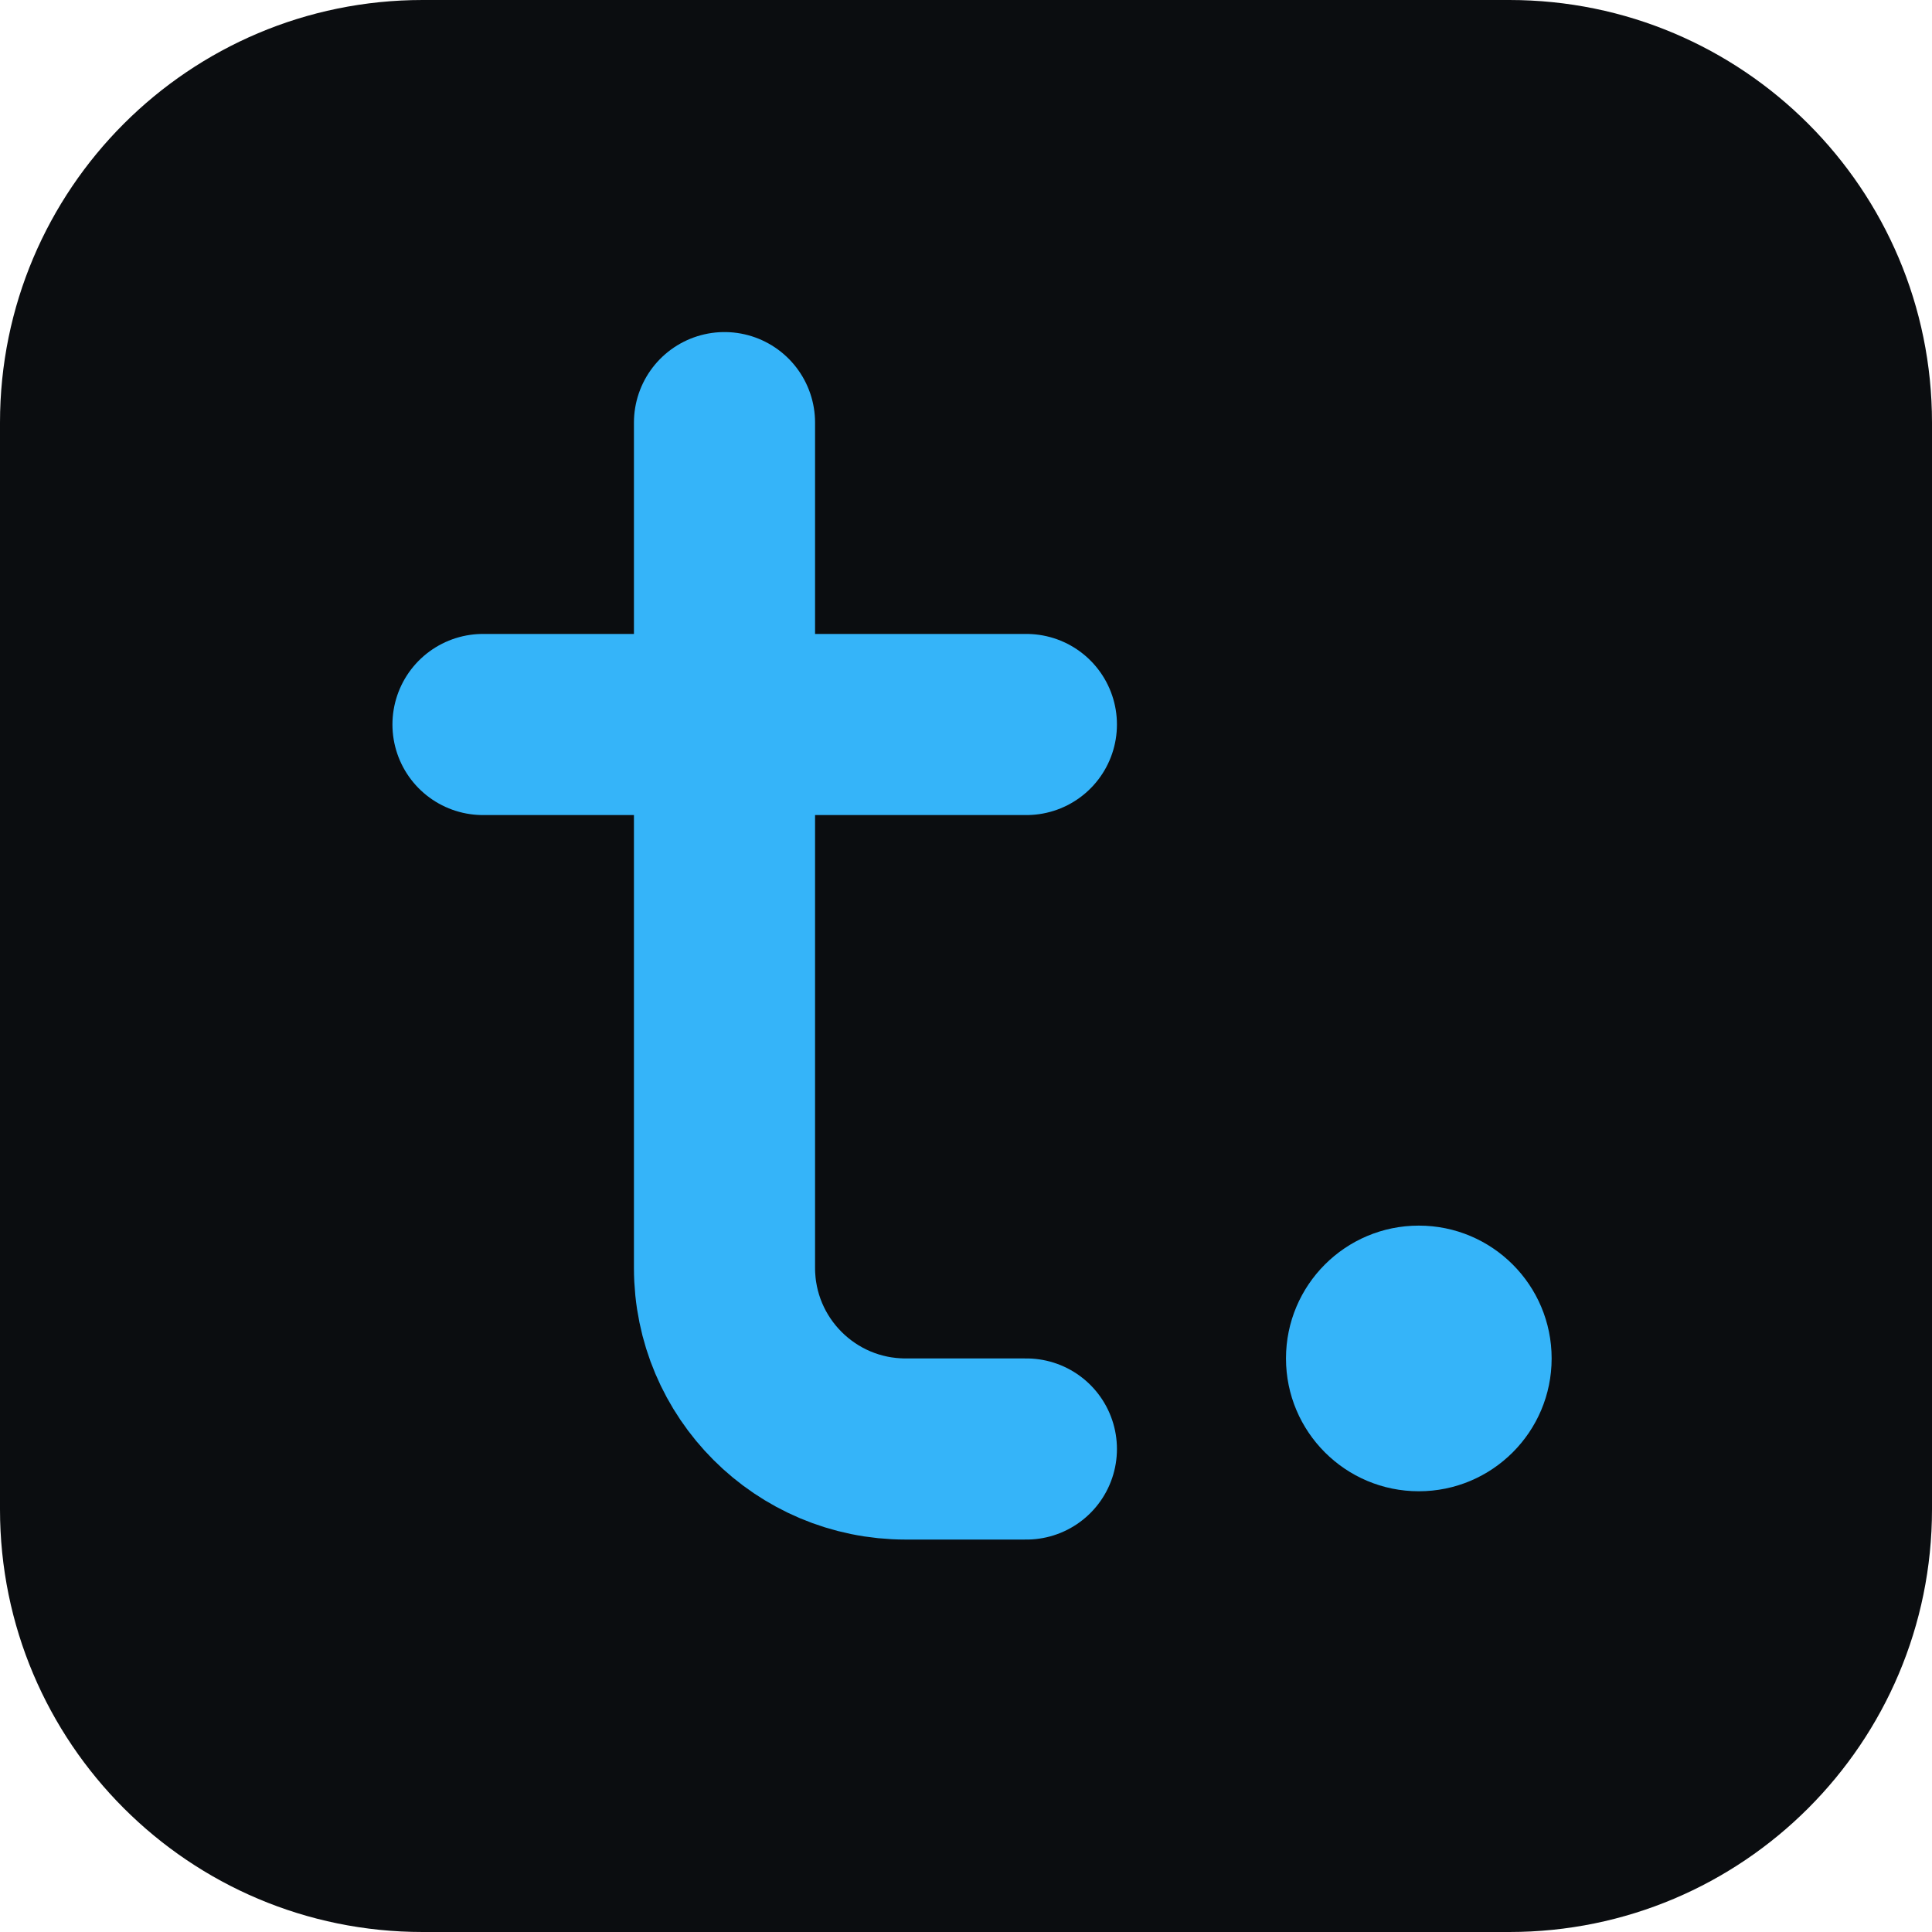
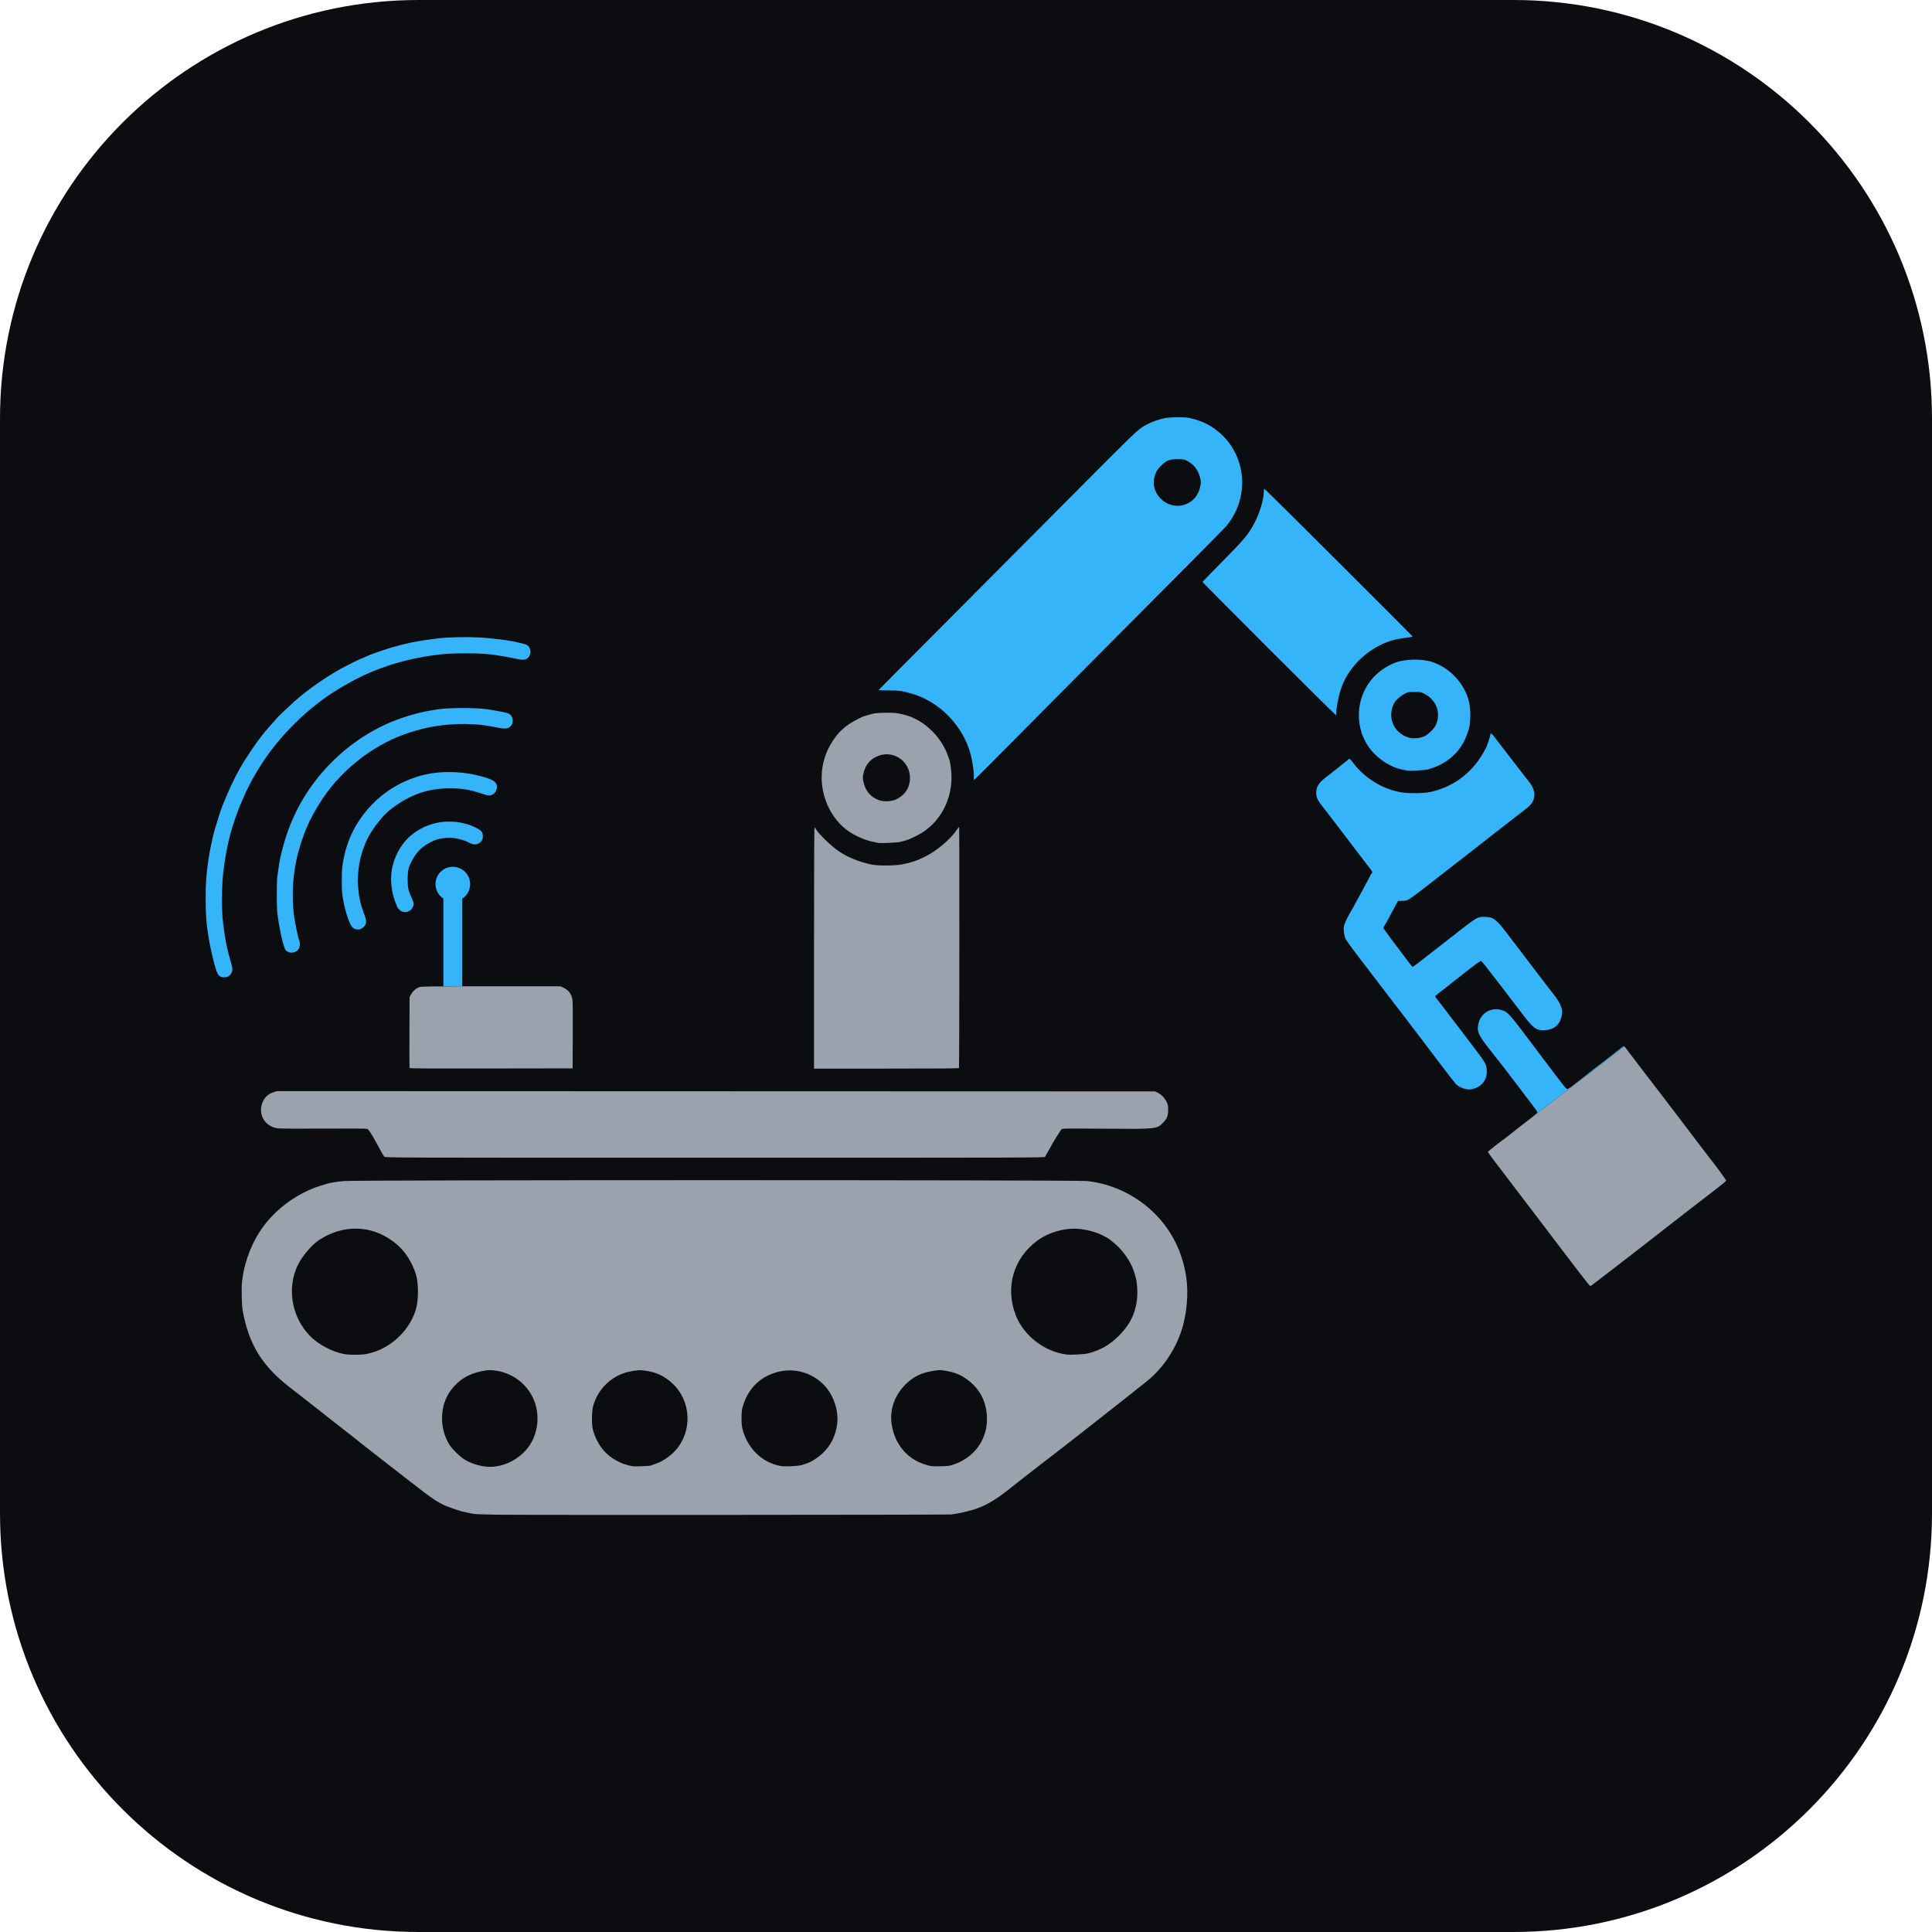
- <svg xmlns="http://www.w3.org/2000/svg" viewBox="0 0 32 32">
-   <rect width="32" height="32" rx="7" fill="#0b0d10" />
-   <path d="M12 7v14a3 3 0 0 0 3 3h2M8 12h9" fill="none" stroke="#35b4f9" stroke-width="3" stroke-linecap="round" stroke-linejoin="round" />
-   <circle cx="23.5" cy="22.5" r="2.2" fill="#35b4f9" />
+ <svg xmlns="http://www.w3.org/2000/svg" viewBox="0 0 1200 1200">
+   <rect width="1200" height="1200" rx="260" fill="#0b0d10" />
+   <g transform="translate(90.0 221.2) scale(0.97682) translate(23.8 -116.3)">
+     <defs>
+       <clipPath id="sv1-doigt">
+         <polygon points="797,647 950,530 950,480 760,480 760,647" />
+       </clipPath>
+       <clipPath id="sv1-bloc">
+         <polygon points="797,647 950,530 1100,530 1100,1000 760,1000 760,647" />
+       </clipPath>
+     </defs>
+     <path fill="#9AA3AD" fill-rule="evenodd" d="M199.83 852.98C191.24 852.86 186.10 852.66 184.67 852.37C177.72 850.99 177.02 850.80 171.17 848.74C163.37 846.00 160.54 844.17 143.50 830.84C141.48 829.26 137.51 826.17 134.67 823.98C131.82 821.78 128.07 818.86 126.33 817.48C124.59 816.10 121.44 813.64 119.33 812.02C117.22 810.40 115.05 808.70 114.50 808.24C112.42 806.52 108.03 803.05 104.17 800.07C101.97 798.38 99.09 796.13 97.78 795.08C96.46 794.03 93.46 791.67 91.11 789.85C88.76 788.02 86.76 786.44 86.67 786.33C86.58 786.23 84.62 784.69 82.33 782.92C80.04 781.15 76.82 778.64 75.17 777.33C73.52 776.03 70.57 773.74 68.62 772.23C50.70 758.42 42.28 744.74 38.33 723.00C37.75 719.83 37.51 707.98 37.96 704.81C38.81 698.71 39.05 697.49 40.02 693.92C43.32 681.86 48.94 671.65 56.82 663.37C64.59 655.21 73.99 648.95 84.50 644.93C85.42 644.58 87.14 644.00 88.33 643.65C89.52 643.29 90.95 642.85 91.50 642.68C93.81 641.95 97.82 641.29 102.67 640.83C110.53 640.09 568.71 640.09 575.38 640.83C600.80 643.65 623.35 660.26 633.13 683.36C633.47 684.17 633.88 685.13 634.04 685.50C634.57 686.74 636.43 692.49 636.68 693.67C636.82 694.31 637.25 696.25 637.63 697.97C639.85 707.95 639.38 720.95 636.38 732.33C632.73 746.20 624.13 759.50 613.17 768.23C602.66 776.60 589.44 787.06 585.83 789.84C584.18 791.12 580.66 793.90 578.00 796.01C575.34 798.13 571.67 801.01 569.83 802.42C568.00 803.82 565.07 806.10 563.33 807.48C561.59 808.86 557.54 812.00 554.33 814.46C551.12 816.93 546.31 820.64 543.63 822.72C540.94 824.80 536.89 827.94 534.63 829.69C532.36 831.45 528.40 834.58 525.83 836.64C516.83 843.87 509.88 847.82 502.50 849.91C496.86 851.50 493.41 852.24 488.83 852.83C486.78 853.09 217.90 853.24 199.83 852.98ZM199.23 822.31C206.38 821.32 213.16 817.73 218.21 812.23C225.59 804.19 227.89 791.62 223.92 781.00C220.10 770.78 211.09 763.39 200.17 761.52C196.24 760.84 194.50 760.87 190.67 761.65C181.83 763.44 175.86 767.09 170.82 773.77C163.58 783.36 163.22 798.08 169.96 808.67C171.81 811.58 177.10 816.61 180.07 818.28C186.05 821.65 193.16 823.14 199.23 822.31ZM297.67 821.74C298.12 821.55 299.32 821.14 300.33 820.83C305.06 819.41 310.33 815.85 314.00 811.61C324.36 799.62 323.48 780.82 312.04 769.92C306.30 764.45 300.95 762.06 292.43 761.16C289.88 760.89 284.55 761.70 281.00 762.90C271.40 766.14 264.19 773.74 261.26 783.71C260.28 787.04 260.20 796.06 261.12 799.17C264.30 809.95 270.36 816.66 280.50 820.66C281.32 820.99 284.87 821.94 286.00 822.14C287.55 822.41 296.83 822.09 297.67 821.74ZM394.00 821.39C398.77 819.92 401.03 818.80 404.58 816.10C410.83 811.36 414.69 804.97 416.15 796.97C417.29 790.67 416.22 784.06 412.99 777.58C407.20 765.95 393.93 759.36 381.00 761.69C368.45 763.95 359.42 772.43 356.14 785.00C355.37 787.94 355.37 795.32 356.14 798.33C359.31 810.80 368.47 819.77 380.33 822.01C383.04 822.52 391.57 822.13 394.00 821.39ZM490.54 821.03C507.34 815.30 515.49 798.59 509.89 781.33C507.86 775.06 503.03 769.27 496.58 765.36C493.37 763.42 490.20 762.30 485.83 761.56C481.96 760.90 481.71 760.90 478.00 761.44C470.13 762.59 464.74 765.19 459.77 770.22C452.50 777.58 449.47 786.87 451.20 796.50C453.30 808.18 460.67 817.09 471.23 820.72C475.43 822.16 476.56 822.31 482.33 822.18C487.08 822.08 487.75 821.99 490.54 821.03ZM115.67 751.01C129.10 749.06 141.64 739.22 147.11 726.33C149.07 721.72 149.83 717.42 149.80 711.00C149.78 703.81 148.97 700.09 146.12 694.09C143.21 687.96 139.40 683.27 134.10 679.28C120.00 668.69 102.23 668.32 87.00 678.30C82.51 681.24 76.60 688.07 73.78 693.58C65.53 709.70 70.03 730.55 84.25 742.08C90.04 746.78 98.63 750.54 104.83 751.10C107.68 751.36 113.60 751.31 115.67 751.01ZM576.00 750.38C583.70 748.45 589.70 745.02 595.52 739.19C602.36 732.35 605.83 725.50 606.99 716.56C607.57 712.10 607.12 704.78 606.07 701.50C605.89 700.95 605.47 699.60 605.13 698.50C603.60 693.54 600.00 687.71 595.69 683.21C593.79 681.22 588.70 677.00 588.20 677.00C588.11 677.00 587.30 676.57 586.42 676.05C582.48 673.73 576.58 671.96 570.60 671.30C561.72 670.33 550.97 673.29 543.62 678.74C528.51 689.94 523.16 708.20 529.81 725.83C534.78 739.01 548.11 749.38 562.33 751.13C565.04 751.46 573.54 751.00 576.00 750.38ZM128.43 625.35C128.13 624.99 127.43 623.90 126.89 622.93C125.54 620.49 124.05 617.78 123.10 616.00C120.57 611.27 118.43 607.99 117.66 607.67C117.09 607.43 108.39 607.37 89.83 607.48C71.68 607.58 62.07 607.52 60.50 607.28C52.88 606.12 48.44 599.32 50.55 592.05C51.66 588.22 54.23 585.54 57.92 584.37L60.17 583.65L339.33 583.74L618.50 583.83L620.01 584.56C622.45 585.73 624.52 587.80 625.74 590.26C626.74 592.31 626.83 592.74 626.83 595.66C626.83 599.48 626.13 601.19 623.47 603.88C619.63 607.78 619.30 607.81 586.11 607.55C561.38 607.36 559.68 607.38 559.04 607.92C558.47 608.39 552.67 617.76 552.67 618.20C552.67 618.27 551.80 619.79 550.73 621.58C549.67 623.37 548.70 625.10 548.58 625.42C548.37 625.97 537.90 626.00 338.67 626.00C130.82 626.00 128.99 625.99 128.43 625.35ZM144.48 568.90C144.39 568.66 144.35 558.42 144.41 546.15L144.50 523.83L145.49 522.05C146.61 520.02 148.49 518.37 150.59 517.55C151.89 517.05 155.85 517.00 196.26 517.00L240.50 517.01L242.17 517.78C245.43 519.31 247.25 521.57 247.98 525.00C248.26 526.32 248.34 532.74 248.27 548.00L248.17 569.17L196.41 569.25C153.92 569.32 144.62 569.26 144.48 568.90ZM401.67 492.67C401.67 443.64 401.78 416.00 401.99 416.00C402.17 416.00 402.49 416.34 402.71 416.75C404.47 420.06 412.55 427.88 417.84 431.40C423.52 435.17 429.97 437.76 438.17 439.55C442.32 440.46 453.31 440.38 458.00 439.41C464.18 438.12 466.91 437.19 472.44 434.47C479.66 430.91 488.30 423.61 492.38 417.59C493.10 416.53 493.80 415.67 493.93 415.67C494.19 415.67 494.10 568.23 493.84 568.92C493.72 569.25 484.18 569.33 447.68 569.33L401.67 569.33L401.67 492.67ZM442.33 425.79C436.04 424.63 432.18 423.28 426.66 420.29C413.59 413.20 405.33 396.89 406.66 380.78C407.32 372.78 410.16 365.42 415.17 358.68C419.35 353.07 423.73 349.75 432.33 345.67C432.86 345.42 436.35 344.39 439.17 343.65C441.89 342.94 452.11 342.83 455.41 343.48C458.07 344.01 462.30 345.18 463.33 345.68C463.61 345.81 464.58 346.27 465.50 346.69C474.32 350.76 482.43 359.38 486.10 368.58C488.05 373.46 488.33 374.59 488.84 379.38C490.73 397.33 481.79 414.13 466.44 421.50C461.32 423.95 460.45 424.27 456.33 425.19C453.91 425.72 444.24 426.14 442.33 425.79ZM454.02 398.08C459.58 395.40 462.67 390.56 462.67 384.54C462.67 373.31 451.24 366.11 441.21 371.04C437.02 373.09 434.41 376.40 433.19 381.21C432.52 383.83 432.54 384.96 433.29 387.83C434.70 393.23 437.88 396.77 443.05 398.69C445.96 399.76 451.13 399.48 454.02 398.08Z" />
+     <path fill="#35B4F9" fill-rule="evenodd" d="M28.87 510.87C31.42 509.55 32.45 506.82 31.49 503.94C31.16 502.94 30.38 500.15 29.35 496.20C28.14 491.58 26.90 484.92 26.39 480.34C26.26 479.12 26.03 477.37 25.90 476.44C24.92 469.87 24.99 453.48 26.02 444.72C27.62 431.11 29.84 421.05 33.64 410.27C35.80 404.12 36.30 402.82 37.91 399.22C38.19 398.58 38.83 397.11 39.32 395.97C40.91 392.24 44.73 384.79 46.17 382.58C46.30 382.36 46.54 381.96 46.69 381.67C46.83 381.39 47.15 380.84 47.39 380.46C47.64 380.08 48.19 379.20 48.60 378.51C59.23 360.83 76.72 342.73 94.52 330.98C103.99 324.74 114.84 319.05 123.38 315.87C124.31 315.52 125.30 315.13 125.59 315.00C126.07 314.79 129.26 313.65 131.83 312.77C132.40 312.57 133.34 312.28 133.91 312.11C134.48 311.96 135.53 311.65 136.25 311.44C143.05 309.41 151.81 307.54 159.26 306.55C166.75 305.54 171.07 305.27 180.06 305.27C191.85 305.26 197.98 305.87 209.96 308.27C217.08 309.70 217.70 309.70 219.46 308.36C222.23 306.24 221.98 301.72 219.00 299.90C217.85 299.20 209.67 297.40 204.89 296.79C196.38 295.70 194.28 295.49 189.29 295.21C180.78 294.74 169.44 294.97 162.52 295.77C158.72 296.20 151.66 297.23 149.25 297.70C148.11 297.93 146.29 298.28 145.22 298.47C143.08 298.88 135.95 300.66 133.74 301.34C132.98 301.58 131.53 302.04 130.53 302.37C129.53 302.71 128.30 303.09 127.80 303.23C126.63 303.57 121.67 305.31 120.65 305.74C120.22 305.93 119.23 306.34 118.44 306.64C116.89 307.26 116.81 307.29 114.19 308.46C113.22 308.90 112.36 309.26 112.28 309.26C112.08 309.26 103.77 313.43 101.67 314.58C91.17 320.35 79.81 328.29 71.38 335.75C68.62 338.19 61.54 344.89 60.46 346.08C59.46 347.19 56.56 350.48 55.37 351.87C54.95 352.36 54.49 352.89 54.35 353.04C50.02 357.89 45.16 364.62 39.28 373.94C35.61 379.73 31.75 387.31 28.46 395.12C27.31 397.88 26.26 400.36 26.12 400.65C25.69 401.60 24.53 404.78 23.68 407.41C22.95 409.61 22.31 411.67 20.70 417.03C20.01 419.29 19.00 423.55 18.22 427.43C18.00 428.58 17.69 430.04 17.55 430.68C17.41 431.32 17.19 432.61 17.05 433.54C16.91 434.47 16.69 435.99 16.55 436.92C15.20 445.88 14.83 451.22 14.85 461.36C14.86 472.02 15.19 476.59 16.53 484.76C16.68 485.69 16.92 487.15 17.05 488.01C17.19 488.87 17.43 490.10 17.57 490.74C17.71 491.38 18.12 493.29 18.48 494.97C19.11 497.93 20.19 502.26 20.68 503.87C20.81 504.30 21.12 505.35 21.37 506.21C22.40 509.88 23.82 511.28 26.51 511.28C27.43 511.28 28.42 511.11 28.87 510.87ZM71.64 495.14C73.16 494.45 73.66 493.98 74.26 492.65C74.86 491.34 74.91 489.31 74.38 487.95C74.16 487.41 73.87 486.44 73.71 485.80C72.46 480.56 72.18 479.19 71.41 474.62C69.21 461.59 70.06 445.33 73.63 432.11C74.82 427.70 76.06 423.76 76.74 422.19C76.94 421.74 77.10 421.24 77.10 421.10C77.10 420.94 77.29 420.38 77.53 419.83C77.98 418.78 78.02 418.70 79.06 416.12C81.17 410.93 85.48 403.09 89.43 397.29C102.92 377.43 123.87 361.83 146.00 355.16C146.64 354.97 147.81 354.62 148.60 354.38C159.40 351.17 172.01 349.72 183.77 350.33C189.99 350.65 193.04 351.06 201.72 352.72C204.85 353.31 206.43 353.23 207.81 352.38C211.11 350.36 210.76 344.94 207.23 343.47C206.31 343.08 202.47 342.25 198.78 341.64C197.42 341.41 195.67 341.12 194.88 340.98C187.76 339.76 169.10 339.75 161.86 340.97C161.07 341.11 159.26 341.41 157.83 341.65C153.93 342.30 150.21 343.15 146.26 344.29C145.04 344.64 143.52 345.09 142.88 345.27C141.27 345.73 135.57 347.78 133.52 348.63C116.52 355.64 101.14 366.81 88.92 381.02C77.21 394.63 69.10 409.88 64.29 427.30C62.26 434.62 61.61 438.00 60.41 447.19C59.95 450.73 59.95 466.76 60.41 470.46C61.66 480.55 64.27 492.17 65.69 493.96C66.94 495.56 69.56 496.08 71.64 495.14ZM113.63 480.42C116.79 478.73 117.55 476.47 116.21 472.73C113.80 466.04 113.62 465.42 112.73 461.23C112.27 459.04 111.92 456.04 111.55 451.08C111.32 447.93 112.24 439.41 113.23 435.62C115.61 426.57 118.18 421.14 123.40 414.17C127.58 408.59 130.46 405.76 135.66 402.13C146.56 394.51 157.06 391.14 169.92 391.11C177.80 391.09 182.93 391.95 190.84 394.60C194.32 395.77 195.64 395.86 197.19 395.08C199.46 393.92 200.66 390.78 199.71 388.52C198.69 386.11 195.47 384.67 186.42 382.59C176.21 380.24 164.08 380.15 154.45 382.35C128.84 388.20 108.55 408.54 102.98 433.93C101.59 440.27 101.41 442.06 101.41 449.79C101.41 456.91 101.53 458.40 102.62 463.83C103.93 470.45 106.31 477.34 107.94 479.28C109.23 480.82 111.89 481.35 113.63 480.42ZM142.88 469.71C144.79 469.10 145.96 468.09 146.63 466.46C147.27 464.92 147.14 463.64 146.17 461.54C143.66 456.19 143.27 454.48 143.27 448.88C143.27 444.74 143.58 442.48 144.45 440.43C147.98 432.08 152.53 427.44 160.43 424.17C163.65 422.84 168.98 422.24 172.91 422.77C175.99 423.19 179.71 424.28 181.75 425.36C184.76 426.96 186.46 427.15 188.40 426.10C190.32 425.05 191.06 423.80 191.06 421.59C191.06 418.98 190.24 417.93 186.99 416.31C183.85 414.74 182.35 414.19 179.28 413.44C175.66 412.58 174.61 412.43 171.22 412.30C161.99 411.95 153.26 414.80 146.01 420.52C140.43 424.91 136.03 431.84 133.94 439.52C131.77 447.54 132.60 457.22 136.15 465.18C136.42 465.78 136.64 466.38 136.64 466.50C136.64 466.93 138.48 468.87 139.26 469.26C140.25 469.76 142.04 469.98 142.88 469.71Z" />
+     <path fill="#35B4F9" d="M166.0 517 L166.0 452.0 L178.0 452.0 L178.0 517 Z" />
+     <circle fill="#35B4F9" cx="172.0" cy="452.0" r="11.0" />
+     <path fill="#9AA3AD" fill-rule="evenodd" clip-path="url(#sv1-bloc)" d="M892.44 704.29C891.01 702.44 889.15 700.07 888.31 699.04C887.47 698.01 882.93 692.07 878.23 685.83C873.53 679.60 867.21 671.27 864.18 667.33C861.15 663.39 854.41 654.54 849.19 647.67C843.98 640.79 839.07 634.34 838.29 633.33C833.05 626.61 830.08 622.50 830.22 622.16C830.35 621.81 838.33 615.57 842.13 612.85C842.88 612.31 843.67 611.71 843.87 611.51C844.58 610.85 854.52 603.06 858.00 600.46C859.92 599.01 861.55 597.58 861.60 597.27C861.66 596.95 860.80 595.53 859.69 594.10C858.58 592.67 854.04 586.70 849.61 580.83C841.56 570.18 838.81 566.62 831.81 557.83C824.32 548.42 823.15 545.97 823.98 541.47C825.46 533.44 833.09 529.42 840.57 532.73C842.99 533.80 845.28 536.40 853.73 547.67C858.21 553.62 863.37 560.47 865.20 562.88C867.04 565.29 871.08 570.65 874.19 574.78C878.37 580.35 880.02 582.31 880.54 582.32C881.10 582.33 883.99 580.48 884.67 579.67C884.76 579.56 886.78 577.99 889.17 576.18C891.55 574.37 893.57 572.79 893.67 572.67C893.76 572.55 895.48 571.20 897.50 569.66C903.06 565.42 908.08 561.53 912.40 558.10C914.54 556.39 916.42 555.00 916.57 555.00C916.89 555.00 917.34 555.56 923.17 563.33C925.71 566.72 928.86 570.85 930.17 572.50C931.48 574.15 934.83 578.50 937.61 582.17C940.39 585.83 944.62 591.38 947.03 594.50C949.43 597.62 955.76 605.94 961.09 613.00C966.43 620.06 970.89 625.91 971.00 626.00C971.62 626.49 981.67 640.09 981.67 640.43C981.67 640.66 980.81 641.51 979.77 642.34C978.72 643.16 976.73 644.74 975.35 645.85C973.97 646.96 970.13 649.92 966.83 652.42C963.53 654.92 959.18 658.26 957.17 659.85C955.15 661.44 951.40 664.36 948.83 666.35C946.27 668.34 941.84 671.78 939.00 674.01C936.16 676.24 932.11 679.39 930.00 681.02C927.89 682.65 924.14 685.55 921.67 687.48C919.19 689.40 914.24 693.22 910.67 695.97C907.09 698.72 902.22 702.47 899.83 704.31C897.45 706.15 895.40 707.66 895.28 707.66C895.15 707.66 893.88 706.15 892.44 704.29Z" />
+     <path fill="#35B4F9" fill-rule="evenodd" clip-path="url(#sv1-doigt)" d="M892.44 704.29C891.01 702.44 889.15 700.07 888.31 699.04C887.47 698.01 882.93 692.07 878.23 685.83C873.53 679.60 867.21 671.27 864.18 667.33C861.15 663.39 854.41 654.54 849.19 647.67C843.98 640.79 839.07 634.34 838.29 633.33C833.05 626.61 830.08 622.50 830.22 622.16C830.35 621.81 838.33 615.57 842.13 612.85C842.88 612.31 843.67 611.71 843.87 611.51C844.58 610.85 854.52 603.06 858.00 600.46C859.92 599.01 861.55 597.58 861.60 597.27C861.66 596.95 860.80 595.53 859.69 594.10C858.58 592.67 854.04 586.70 849.61 580.83C841.56 570.18 838.81 566.62 831.81 557.83C824.32 548.42 823.15 545.97 823.98 541.47C825.46 533.44 833.09 529.42 840.57 532.73C842.99 533.80 845.28 536.40 853.73 547.67C858.21 553.62 863.37 560.47 865.20 562.88C867.04 565.29 871.08 570.65 874.19 574.78C878.37 580.35 880.02 582.31 880.54 582.32C881.10 582.33 883.99 580.48 884.67 579.67C884.76 579.56 886.78 577.99 889.17 576.18C891.55 574.37 893.57 572.79 893.67 572.67C893.76 572.55 895.48 571.20 897.50 569.66C903.06 565.42 908.08 561.53 912.40 558.10C914.54 556.39 916.42 555.00 916.57 555.00C916.89 555.00 917.34 555.56 923.17 563.33C925.71 566.72 928.86 570.85 930.17 572.50C931.48 574.15 934.83 578.50 937.61 582.17C940.39 585.83 944.62 591.38 947.03 594.50C949.43 597.62 955.76 605.94 961.09 613.00C966.43 620.06 970.89 625.91 971.00 626.00C971.62 626.49 981.67 640.09 981.67 640.43C981.67 640.66 980.81 641.51 979.77 642.34C978.72 643.16 976.73 644.74 975.35 645.85C973.97 646.96 970.13 649.92 966.83 652.42C963.53 654.92 959.18 658.26 957.17 659.85C955.15 661.44 951.40 664.36 948.83 666.35C946.27 668.34 941.84 671.78 939.00 674.01C936.16 676.24 932.11 679.39 930.00 681.02C927.89 682.65 924.14 685.55 921.67 687.48C919.19 689.40 914.24 693.22 910.67 695.97C907.09 698.72 902.22 702.47 899.83 704.31C897.45 706.15 895.40 707.66 895.28 707.66C895.15 707.66 893.88 706.15 892.44 704.29Z" />
+     <path fill="#35B4F9" fill-rule="evenodd" d="M815.50 582.18C813.19 581.61 811.19 580.53 809.74 579.06C809.06 578.37 804.72 572.79 800.09 566.65C791.40 555.12 778.26 537.85 772.19 530.00C770.27 527.52 766.94 523.17 764.77 520.33C762.60 517.49 759.40 513.31 757.66 511.05C755.92 508.79 754.16 506.46 753.74 505.89C753.33 505.31 752.63 504.38 752.19 503.83C748.01 498.56 740.45 488.36 739.76 487.06C738.83 485.31 738.24 481.54 738.54 479.20C738.76 477.43 740.87 472.85 743.32 468.85C744.06 467.64 744.67 466.59 744.67 466.51C744.67 466.43 745.17 465.50 745.79 464.43C746.41 463.37 747.73 460.93 748.74 459.00C749.75 457.07 751.72 453.42 753.12 450.87C754.52 448.32 755.67 446.13 755.67 445.99C755.67 445.86 755.89 445.56 756.17 445.33C756.94 444.69 756.77 444.03 755.42 442.38C754.24 440.95 750.49 436.04 734.36 414.80C730.61 409.87 726.70 404.78 725.66 403.50C721.96 398.94 721.00 396.96 721.00 393.93C721.00 389.80 722.78 387.24 728.60 382.98C729.58 382.27 731.90 380.44 733.77 378.91C735.64 377.38 738.14 375.40 739.33 374.49C740.52 373.59 741.55 372.74 741.61 372.59C741.91 371.89 742.76 372.56 744.51 374.92C751.60 384.42 762.61 391.30 774.33 393.54C779.11 394.46 789.35 394.39 793.69 393.41C805.95 390.65 816.07 384.12 823.54 374.17C826.13 370.71 829.67 364.54 829.67 363.48C829.67 363.36 829.88 362.79 830.14 362.22C830.64 361.10 831.58 357.94 831.74 356.83C831.92 355.63 832.55 356.12 835.10 359.50C836.49 361.33 839.10 364.72 840.90 367.04C842.70 369.35 846.34 374.07 849.00 377.54C851.65 381.00 854.82 385.07 856.04 386.59C859.61 391.05 860.52 394.79 858.98 398.74C858.08 401.03 856.79 402.34 851.33 406.52C848.86 408.42 844.95 411.44 842.64 413.23C840.33 415.03 836.28 418.18 833.64 420.24C828.02 424.61 823.09 428.46 818.47 432.11C816.65 433.54 812.47 436.80 809.17 439.34C805.87 441.88 801.74 445.09 800.00 446.47C798.26 447.85 794.45 450.83 791.53 453.08C778.92 462.80 779.15 462.67 775.20 462.67L773.05 462.67L772.06 464.42C771.52 465.38 770.29 467.67 769.33 469.50C765.79 476.23 765.25 477.19 764.47 478.23C764.03 478.81 763.67 479.52 763.67 479.80C763.67 480.08 766.18 483.64 769.25 487.70C772.32 491.77 775.91 496.53 777.23 498.30C780.77 503.02 782.09 504.67 782.31 504.67C782.60 504.67 789.07 499.70 803.35 488.50C823.99 472.32 823.20 472.82 828.17 472.85C833.52 472.89 835.44 474.31 842.09 483.07C842.97 484.22 845.93 488.09 848.68 491.67C851.43 495.24 857.02 502.59 861.10 508.00C865.19 513.41 869.56 519.11 870.82 520.67C876.91 528.22 878.25 531.89 876.79 536.95C875.33 541.96 871.83 544.62 866.28 544.92C860.97 545.21 859.08 543.81 851.77 534.17C845.57 525.99 832.23 508.65 828.38 503.76C827.19 502.26 826.03 500.95 825.80 500.86C825.38 500.70 822.02 503.16 814.39 509.18C812.32 510.82 809.07 513.37 807.19 514.83C798.05 521.95 796.67 523.07 796.67 523.39C796.67 523.75 797.27 524.57 801.18 529.50C802.49 531.15 806.95 537.00 811.09 542.50C815.23 548.00 820.29 554.67 822.35 557.33C828.53 565.35 829.41 567.03 829.47 571.00C829.55 576.53 826.27 580.76 820.79 582.19C818.67 582.74 817.78 582.74 815.50 582.18ZM503.23 384.52C503.62 382.11 502.53 374.11 501.12 369.00C496.11 350.82 480.85 335.48 463.00 330.66C457.20 329.09 455.61 328.89 449.08 328.86C445.56 328.85 442.67 328.76 442.68 328.67C442.69 328.57 463.18 307.95 488.22 282.83C513.26 257.72 549.74 221.07 569.29 201.40C602.85 167.64 606.48 164.10 610.29 161.51C613.82 159.11 619.18 156.95 624.50 155.77C627.84 155.03 637.07 154.94 640.33 155.62C648.83 157.38 655.76 161.07 661.69 166.99C672.86 178.15 676.73 194.58 671.80 210.00C670.23 214.89 667.19 220.36 663.83 224.33C662.97 225.34 653.10 235.39 641.88 246.67C572.94 315.95 521.58 367.65 513.33 376.03C508.11 381.34 503.66 385.68 503.44 385.68C503.17 385.67 503.10 385.28 503.23 384.52ZM778.67 379.80C773.28 378.79 771.38 378.17 767.35 376.10C760.63 372.65 754.69 366.66 751.73 360.33C750.10 356.86 749.67 355.77 749.67 355.18C749.67 354.87 749.52 354.35 749.34 354.01C749.16 353.67 748.78 351.88 748.51 350.03C746.39 335.92 752.62 322.10 764.50 314.61C766.63 313.27 767.56 312.78 770.00 311.70C776.59 308.81 787.74 308.43 794.96 310.85C807.32 315.00 817.10 326.66 818.66 339.09C819.26 343.91 818.95 350.52 817.96 353.64C816.94 356.86 816.50 358.02 815.41 360.32C811.06 369.54 802.70 376.23 792.00 379.05C789.56 379.70 780.77 380.19 778.67 379.80ZM789.80 357.99C792.31 356.76 795.85 353.31 796.95 351.02C800.59 343.49 797.48 334.86 789.71 330.96C787.57 329.88 787.37 329.84 783.50 329.84C779.60 329.84 779.44 329.87 777.18 331.00C774.67 332.26 771.47 335.12 770.51 336.97C765.89 345.93 770.29 356.11 780.00 358.90C782.68 359.67 787.25 359.25 789.80 357.99ZM690.92 302.42C667.68 279.18 648.67 260.06 648.67 259.92C648.67 259.79 653.99 254.29 660.50 247.72C675.56 232.50 678.08 229.47 681.97 221.88C685.16 215.64 687.65 207.22 687.66 202.58C687.67 201.30 687.80 200.67 688.07 200.67C688.45 200.67 782.33 294.29 782.33 294.67C782.33 294.76 780.20 295.11 777.58 295.43C771.54 296.19 767.35 297.35 762.58 299.60C750.39 305.34 740.66 316.01 736.67 328.00C735.07 332.84 733.49 341.40 733.76 343.80C733.80 344.14 733.68 344.48 733.50 344.55C733.32 344.61 714.15 325.65 690.92 302.42ZM637.50 210.68C642.61 208.91 646.06 204.85 647.21 199.27C647.78 196.51 647.78 196.29 647.20 193.78C646.06 188.85 643.21 185.08 639.00 182.94C636.89 181.86 636.73 181.83 632.67 181.84C627.51 181.85 625.75 182.55 622.31 185.98C619.93 188.36 619.25 189.45 618.30 192.50C614.80 203.67 626.29 214.55 637.50 210.68Z" />
+   </g>
</svg>
